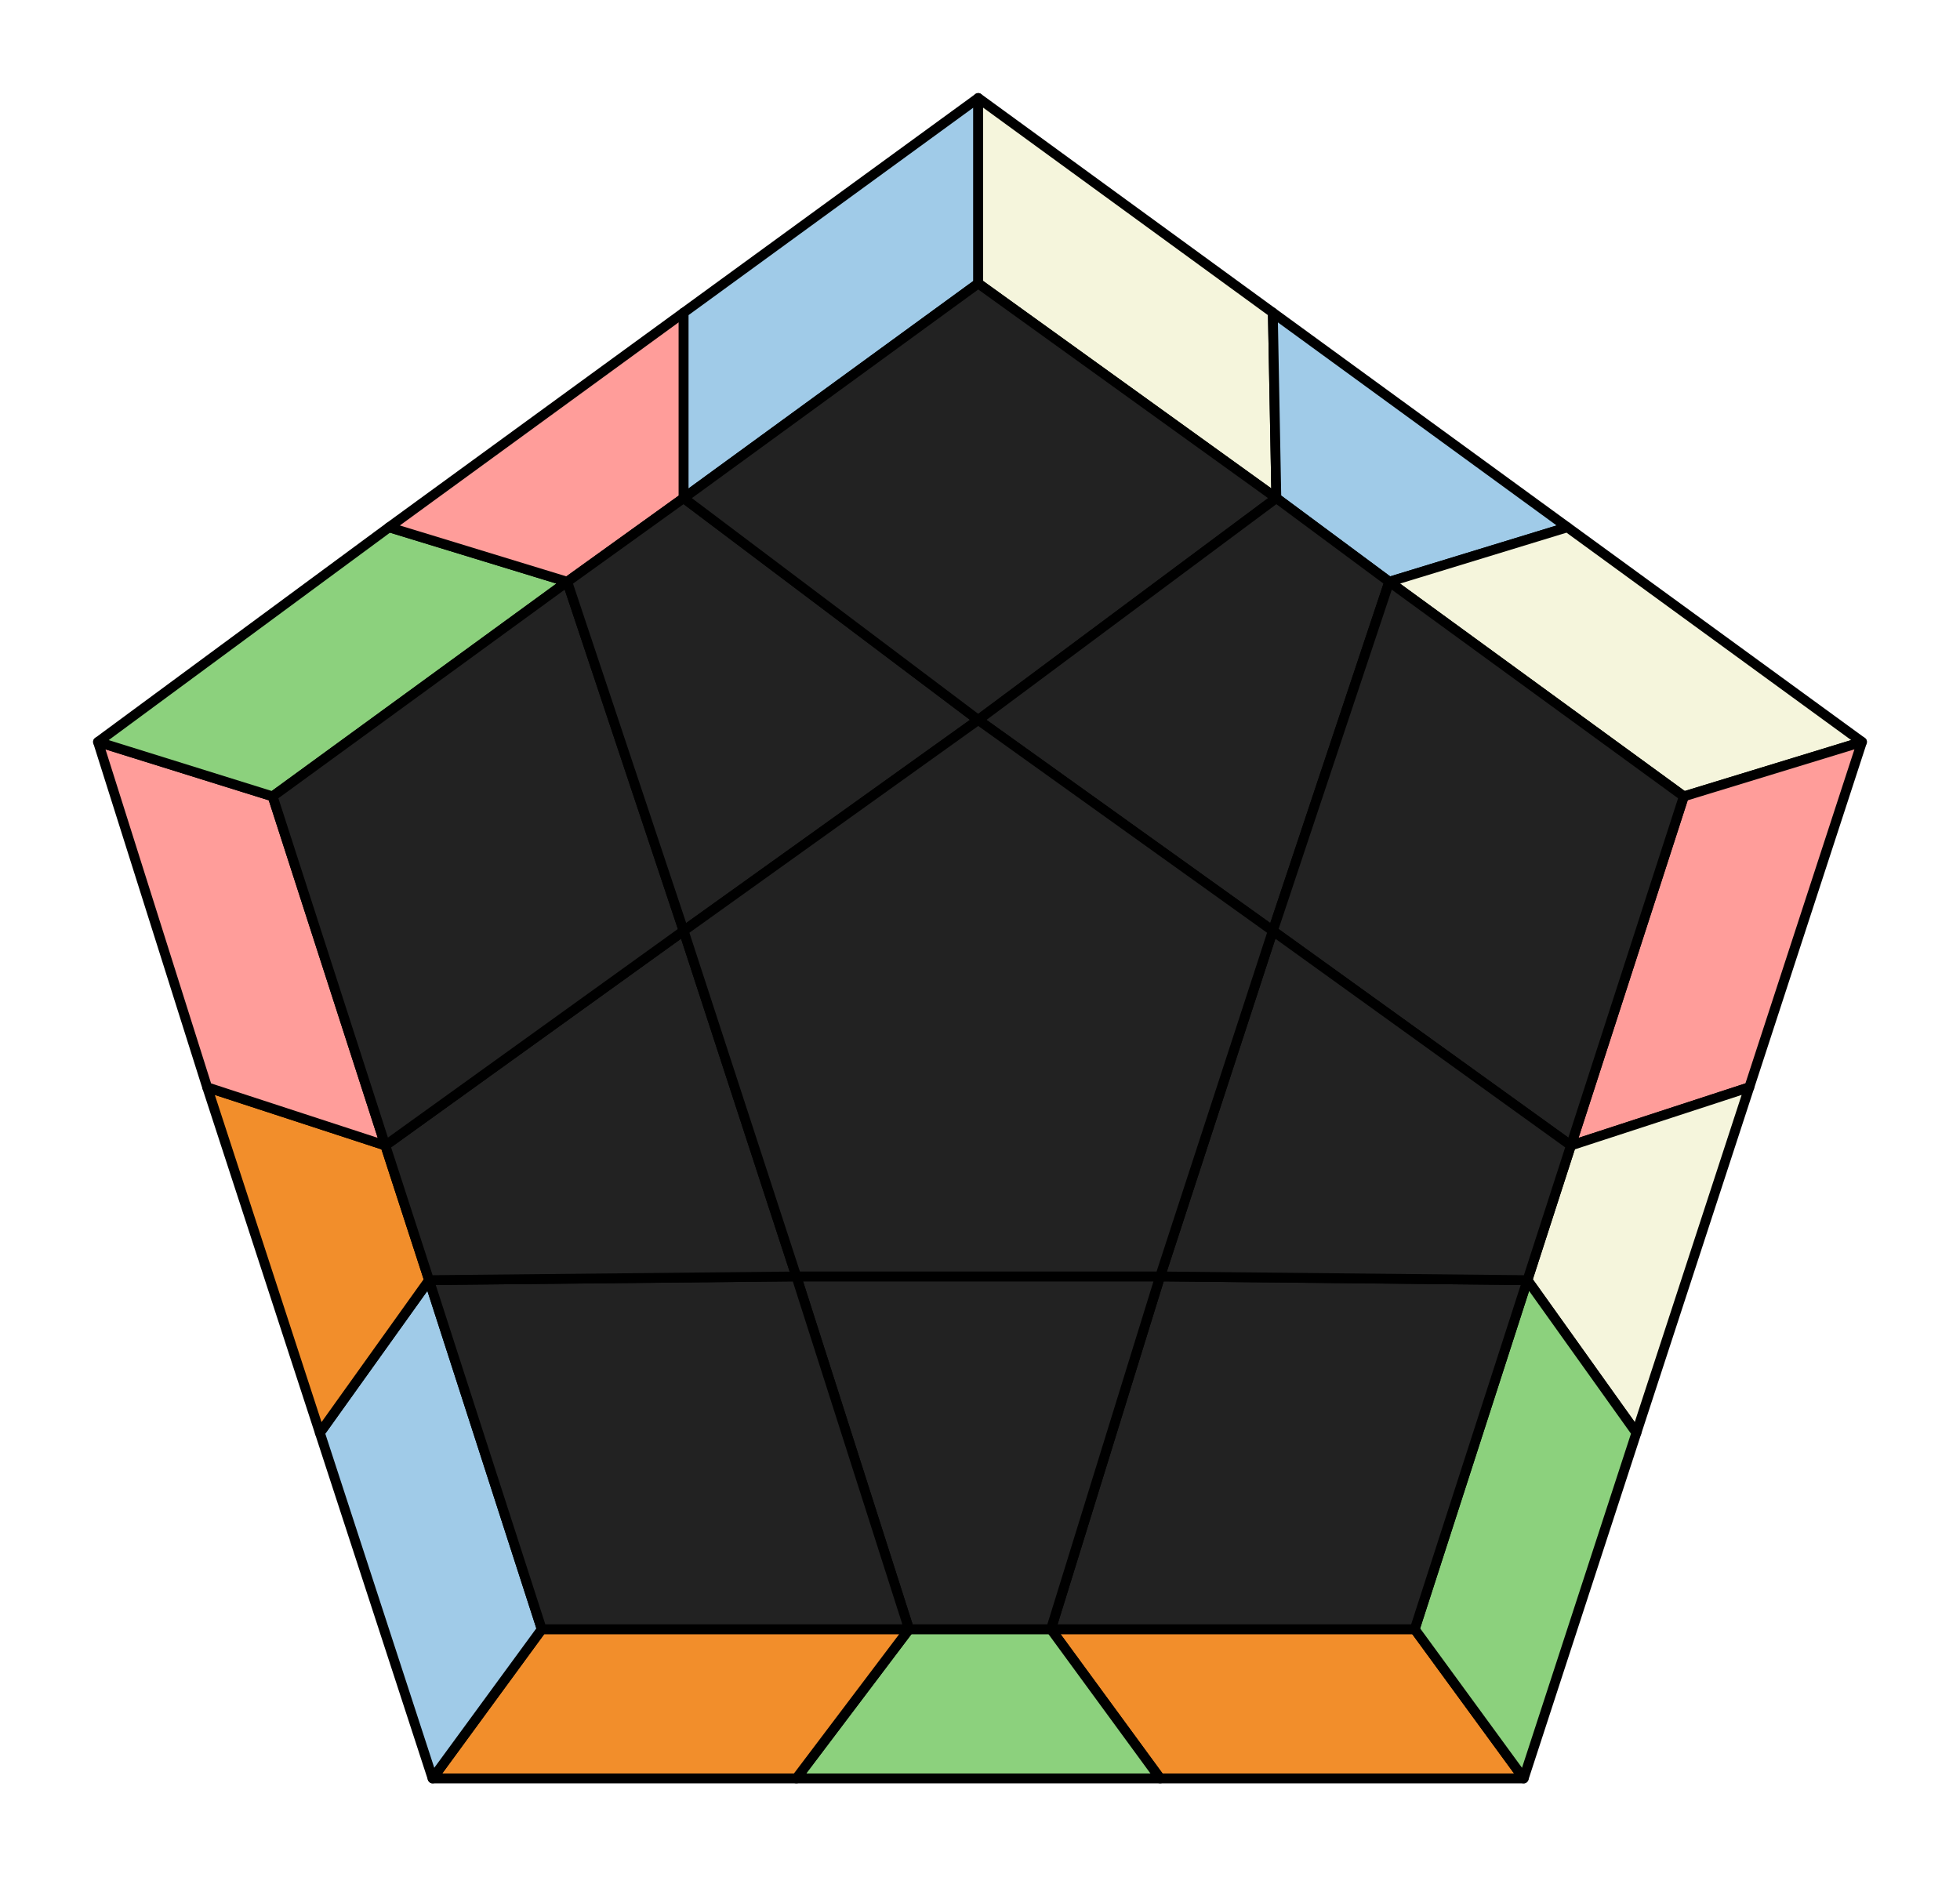
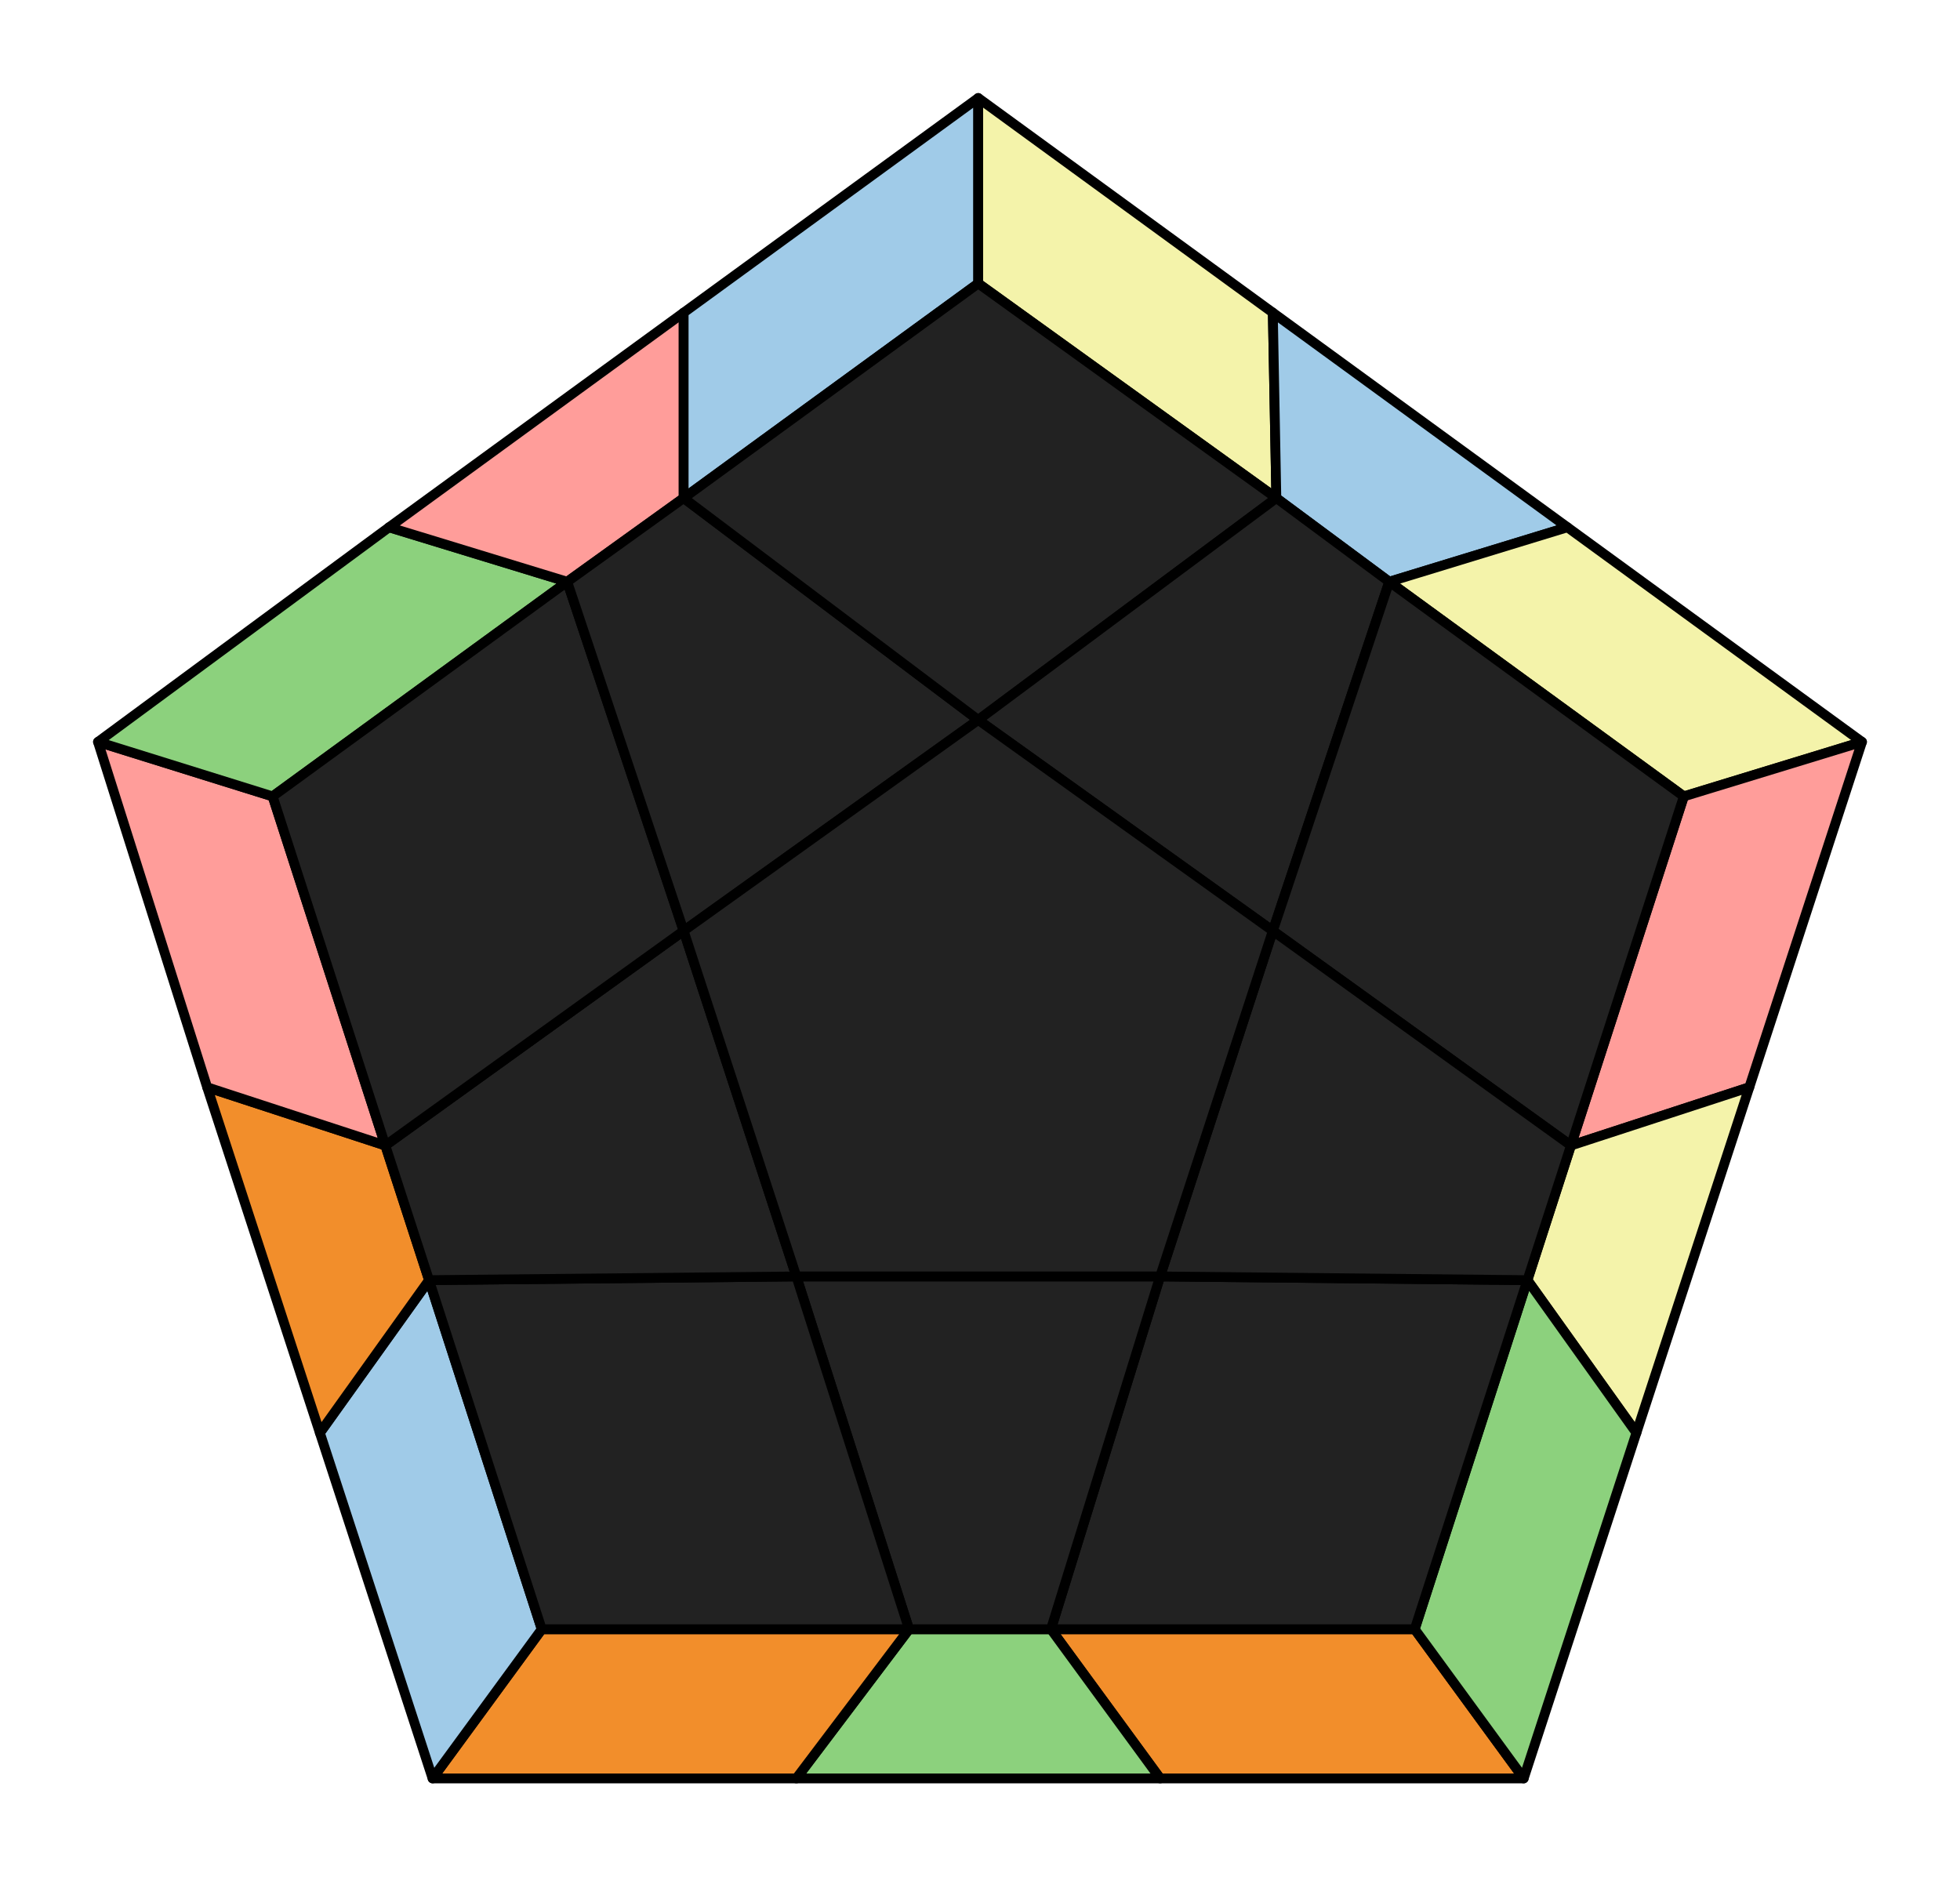
<svg xmlns="http://www.w3.org/2000/svg" viewBox="0 0 100.0 95.732">
  <style>
polygon { stroke: black; stroke-width: 0.5px; stroke-linejoin: round;}
</style>
  <polygon fill="#F28E2B" points="77.74 90.73 59.19 90.73 53.62 83.12 72.18 83.12" />
  <polygon fill="#8CD17D" points="59.19 90.73 40.63 90.73 46.38 83.12 53.62 83.12" />
  <polygon fill="#F28E2B" points="40.63 90.73 22.07 90.73 27.64 83.12 46.38 83.12" />
  <polygon fill="#A0CBE8" points="22.07 90.73 16.32 73.10 21.89 65.31 27.64 83.12" />
  <polygon fill="#F28E2B" points="16.32 73.10 10.57 55.47 19.66 58.44 21.89 65.31" />
  <polygon fill="#FF9D9A" points="10.57 55.47 5.00 37.85 13.91 40.63 19.66 58.44" />
  <polygon fill="#8CD17D" points="5.00 37.85 19.85 26.90 28.94 29.68 13.91 40.63" />
  <polygon fill="#FF9D9A" points="19.85 26.90 34.88 15.95 34.88 25.41 28.94 29.68" />
  <polygon fill="#A0CBE8" points="34.88 15.95 49.91 5.00 49.91 14.46 34.88 25.41" />
-   <polygon fill="beige" points="49.91 5.00 64.94 15.95 65.12 25.41 49.91 14.46" />
+   <polygon fill="#f4f3aa" points="49.91 5.00 64.94 15.95 65.12 25.41 49.91 14.46" />
  <polygon fill="#A0CBE8" points="64.94 15.95 79.97 26.90 70.88 29.68 65.12 25.41" />
-   <polygon fill="beige" points="79.97 26.90 95.00 37.85 85.91 40.63 70.88 29.68" />
+   <polygon fill="#f4f3aa" points="79.97 26.90 95.00 37.85 85.91 40.63 70.88 29.68" />
  <polygon fill="#FF9D9A" points="95.00 37.85 89.25 55.47 80.15 58.44 85.91 40.63" />
-   <polygon fill="beige" points="89.25 55.47 83.49 73.10 77.93 65.31 80.15 58.44" />
+   <polygon fill="#f4f3aa" points="89.25 55.47 83.49 73.10 77.93 65.31 80.15 58.44" />
  <polygon fill="#8CD17D" points="83.49 73.10 77.74 90.73 72.18 83.12 77.93 65.31" />
  <polygon fill="#222" points="72.18 83.12 53.62 83.12 59.19 65.12 77.93 65.31" />
  <polygon fill="#222" points="53.62 83.12 46.38 83.12 40.63 65.12 59.19 65.12" />
  <polygon fill="#222" points="27.64 83.12 21.89 65.31 40.63 65.12 46.38 83.12" />
  <polygon fill="#222" points="21.89 65.31 19.66 58.44 34.88 47.49 40.63 65.12" />
  <polygon fill="#222" points="13.91 40.63 28.94 29.68 34.88 47.49 19.66 58.44" />
  <polygon fill="#222" points="28.94 29.68 34.88 25.41 49.91 36.73 34.88 47.49" />
  <polygon fill="#222" points="49.91 14.46 65.12 25.41 49.91 36.73 34.88 25.41" />
  <polygon fill="#222" points="65.12 25.41 70.88 29.68 64.94 47.49 49.91 36.73" />
  <polygon fill="#222" points="85.91 40.63 80.15 58.44 64.94 47.49 70.88 29.68" />
  <polygon fill="#222" points="80.15 58.44 77.93 65.31 59.19 65.12 64.94 47.49" />
  <polygon fill="#222" points="59.19 65.12 40.63 65.12 34.88 47.49 49.91 36.73 64.94 47.49" />
</svg>
